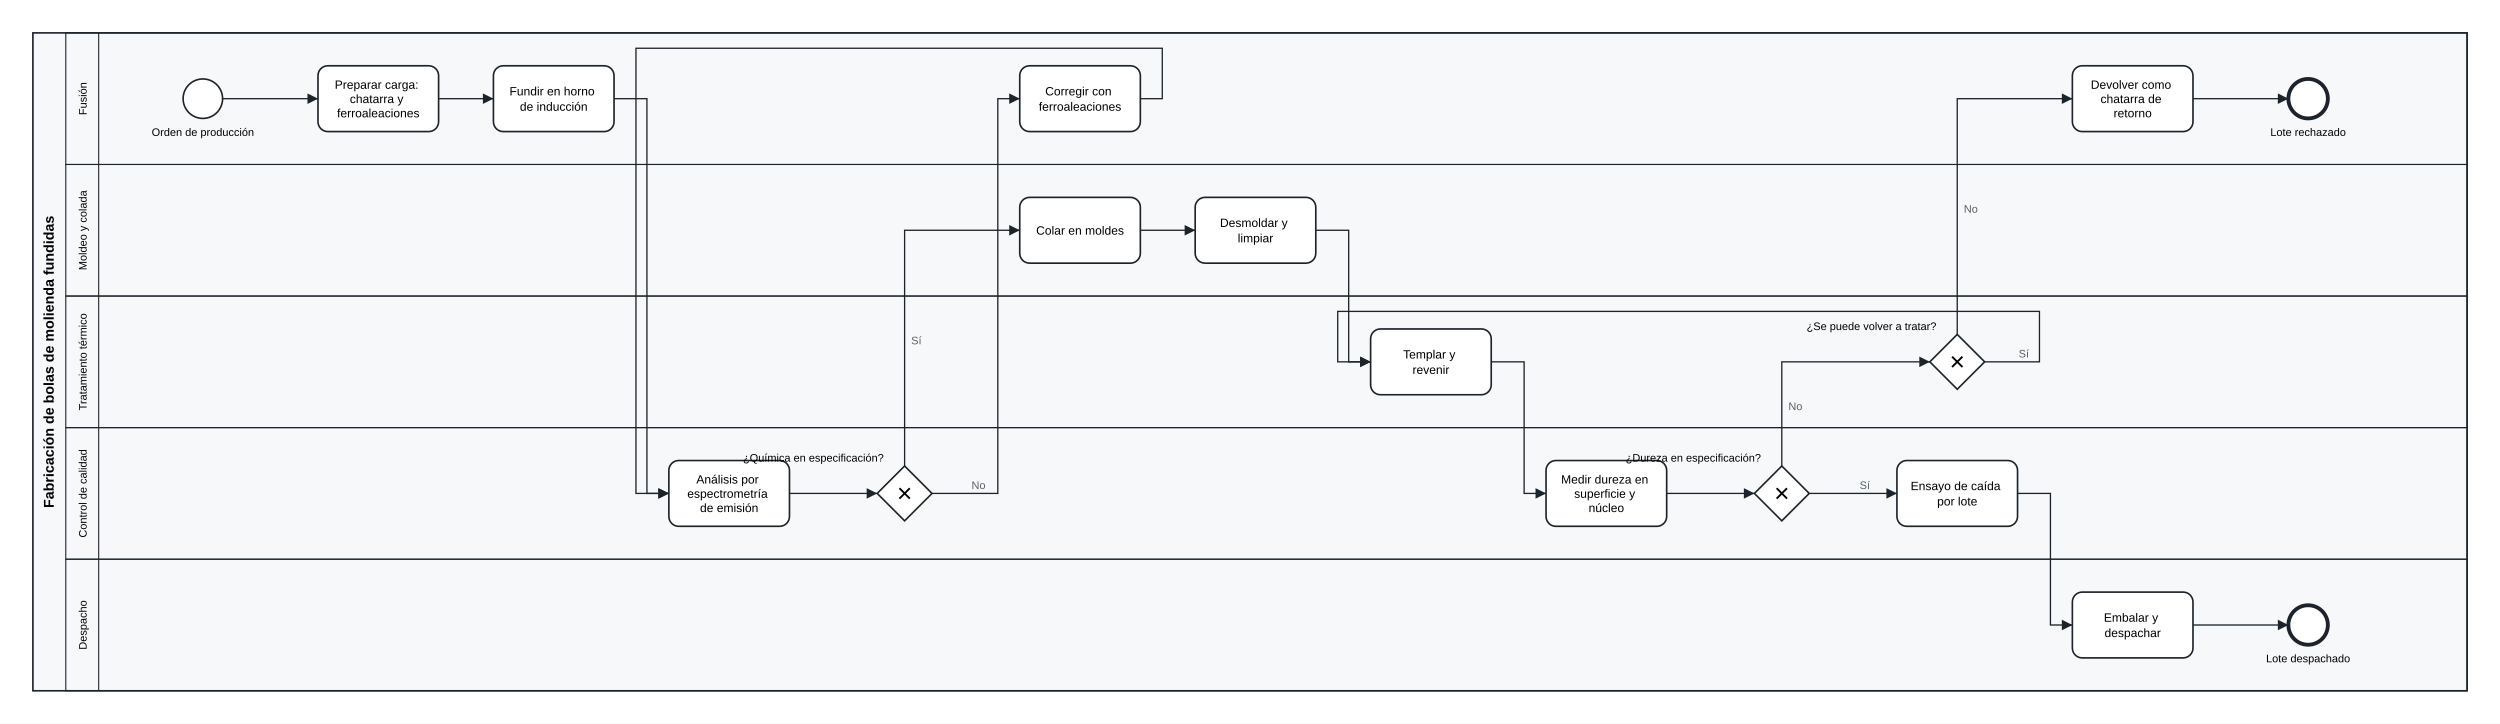
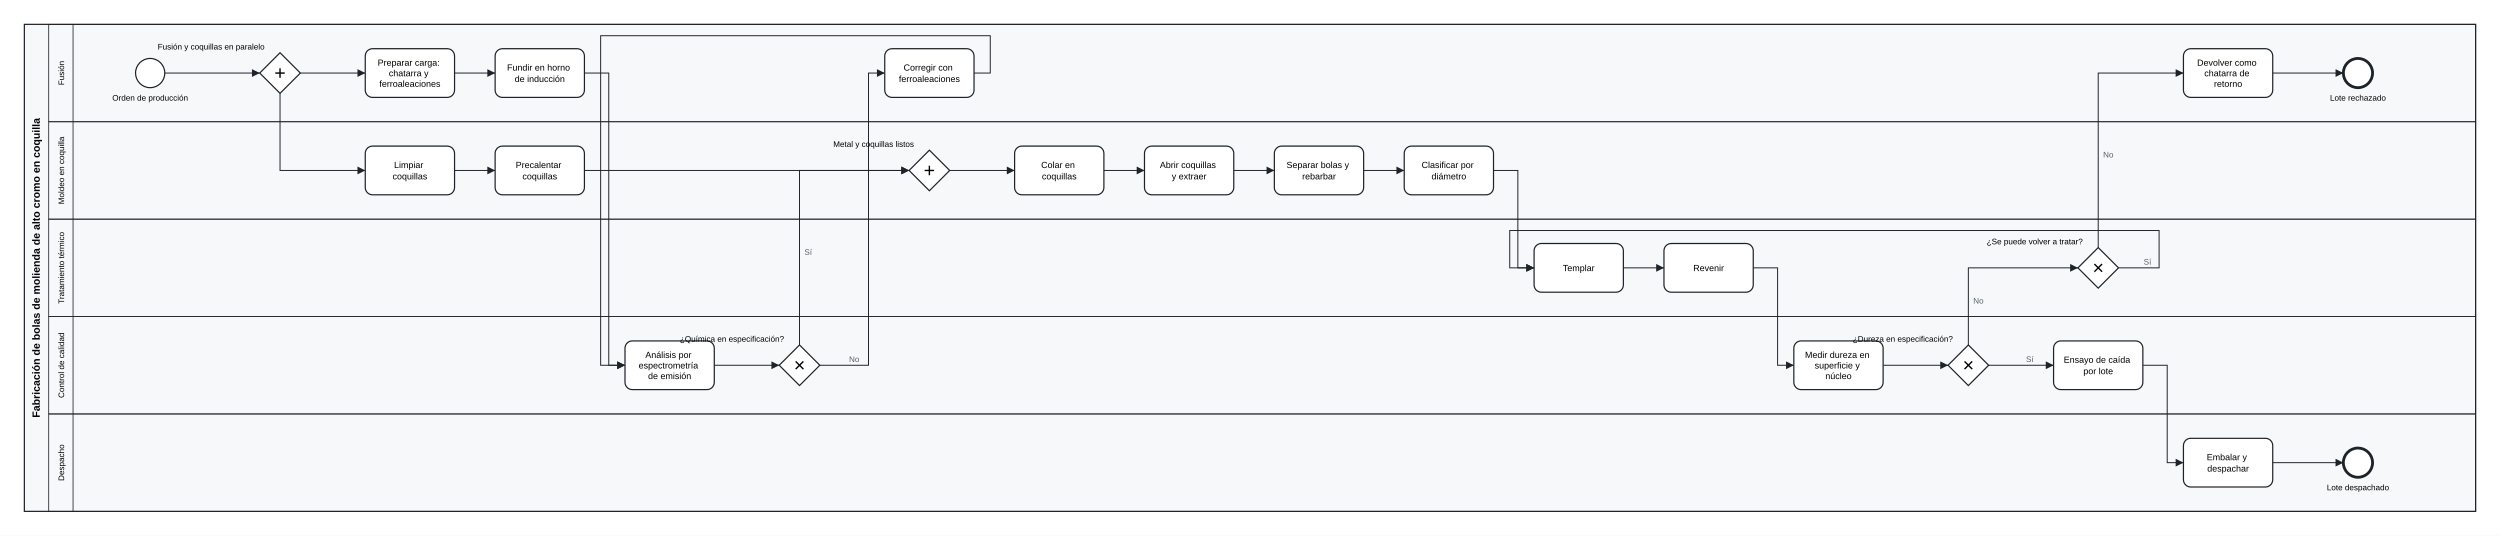
- <svg xmlns="http://www.w3.org/2000/svg" viewBox="0 0 2280 660" width="2280" height="660" font-family="Segoe UI, Arial, sans-serif">
+ <svg xmlns="http://www.w3.org/2000/svg" viewBox="0 0 3080 660" width="3080" height="660" font-family="Segoe UI, Arial, sans-serif">
  <defs>
    <marker id="punta" viewBox="0 0 10 10" refX="10" refY="5" markerWidth="8" markerHeight="8" orient="auto">
      <path d="M0,0 L10,5 L0,10 z" fill="#1d232a" />
    </marker>
  </defs>
  <rect width="100%" height="100%" fill="#ffffff" />
-   <rect x="30.0" y="30.0" width="2220.0" height="600.0" fill="#f7f8fa" stroke="#1d232a" stroke-width="1.5" />
-   <text transform="translate(49.0,330.0) rotate(-90)" font-size="13" font-weight="600" text-anchor="middle">Fabricación de bolas de molienda fundidas</text>
-   <rect x="60.0" y="30.0" width="2190.0" height="120.0" fill="none" stroke="#1d232a" />
+   <rect x="30.0" y="30.0" width="3020.0" height="600.0" fill="#f7f8fa" stroke="#1d232a" stroke-width="1.5" />
+   <text transform="translate(49.0,330.0) rotate(-90)" font-size="13" font-weight="600" text-anchor="middle">Fabricación de bolas de molienda de alto cromo en coquilla</text>
+   <rect x="60.0" y="30.0" width="2990.0" height="120.0" fill="none" stroke="#1d232a" />
  <line x1="90.0" y1="30.0" x2="90.0" y2="150.0" stroke="#1d232a" />
  <text transform="translate(79.0,90.0) rotate(-90)" font-size="10" text-anchor="middle">Fusión</text>
-   <rect x="60.0" y="150.0" width="2190.0" height="120.0" fill="none" stroke="#1d232a" />
+   <rect x="60.0" y="150.0" width="2990.0" height="120.0" fill="none" stroke="#1d232a" />
  <line x1="90.0" y1="150.0" x2="90.0" y2="270.0" stroke="#1d232a" />
-   <text transform="translate(79.0,210.0) rotate(-90)" font-size="10" text-anchor="middle">Moldeo y colada</text>
-   <rect x="60.0" y="270.0" width="2190.0" height="120.0" fill="none" stroke="#1d232a" />
+   <text transform="translate(79.0,210.0) rotate(-90)" font-size="10" text-anchor="middle">Moldeo en coquilla</text>
+   <rect x="60.0" y="270.0" width="2990.0" height="120.0" fill="none" stroke="#1d232a" />
  <line x1="90.0" y1="270.0" x2="90.0" y2="390.0" stroke="#1d232a" />
  <text transform="translate(79.0,330.0) rotate(-90)" font-size="10" text-anchor="middle">Tratamiento térmico</text>
-   <rect x="60.0" y="390.0" width="2190.0" height="120.0" fill="none" stroke="#1d232a" />
+   <rect x="60.0" y="390.0" width="2990.0" height="120.0" fill="none" stroke="#1d232a" />
  <line x1="90.0" y1="390.0" x2="90.0" y2="510.0" stroke="#1d232a" />
  <text transform="translate(79.0,450.0) rotate(-90)" font-size="10" text-anchor="middle">Control de calidad</text>
-   <rect x="60.0" y="510.0" width="2190.0" height="120.0" fill="none" stroke="#1d232a" />
+   <rect x="60.0" y="510.0" width="2990.0" height="120.0" fill="none" stroke="#1d232a" />
  <line x1="90.0" y1="510.0" x2="90.0" y2="630.0" stroke="#1d232a" />
  <text transform="translate(79.0,570.0) rotate(-90)" font-size="10" text-anchor="middle">Despacho</text>
-   <polyline points="203,90 290,90" fill="none" stroke="#1d232a" stroke-width="1.2" marker-end="url(#punta)" />
-   <polyline points="400,90 450,90" fill="none" stroke="#1d232a" stroke-width="1.2" marker-end="url(#punta)" />
-   <polyline points="560,90 590,90 590,450 610,450" fill="none" stroke="#1d232a" stroke-width="1.2" marker-end="url(#punta)" />
-   <polyline points="720,450 800,450" fill="none" stroke="#1d232a" stroke-width="1.2" marker-end="url(#punta)" />
-   <polyline points="850,450 910,450 910,90 930,90" fill="none" stroke="#1d232a" stroke-width="1.2" marker-end="url(#punta)" />
-   <text x="886" y="446" font-size="10" fill="#55606b">No</text>
-   <polyline points="1040,90 1060,90 1060,44 580,44 580,450 610,450" fill="none" stroke="#1d232a" stroke-width="1.2" marker-end="url(#punta)" />
-   <polyline points="825,425 825,210 930,210" fill="none" stroke="#1d232a" stroke-width="1.2" marker-end="url(#punta)" />
-   <text x="831" y="314" font-size="10" fill="#55606b">Sí</text>
-   <polyline points="1040,210 1090,210" fill="none" stroke="#1d232a" stroke-width="1.2" marker-end="url(#punta)" />
-   <polyline points="1200,210 1230,210 1230,330 1250,330" fill="none" stroke="#1d232a" stroke-width="1.2" marker-end="url(#punta)" />
-   <polyline points="1360,330 1390,330 1390,450 1410,450" fill="none" stroke="#1d232a" stroke-width="1.2" marker-end="url(#punta)" />
-   <polyline points="1520,450 1600,450" fill="none" stroke="#1d232a" stroke-width="1.2" marker-end="url(#punta)" />
-   <polyline points="1650,450 1730,450" fill="none" stroke="#1d232a" stroke-width="1.2" marker-end="url(#punta)" />
-   <text x="1696" y="446" font-size="10" fill="#55606b">Sí</text>
-   <polyline points="1625,425 1625,330 1760,330" fill="none" stroke="#1d232a" stroke-width="1.2" marker-end="url(#punta)" />
-   <text x="1631" y="374" font-size="10" fill="#55606b">No</text>
-   <polyline points="1810,330 1860,330 1860,284 1220,284 1220,330 1250,330" fill="none" stroke="#1d232a" stroke-width="1.2" marker-end="url(#punta)" />
-   <text x="1841" y="326" font-size="10" fill="#55606b">Sí</text>
-   <polyline points="1785,305 1785,90 1890,90" fill="none" stroke="#1d232a" stroke-width="1.2" marker-end="url(#punta)" />
-   <text x="1791" y="194" font-size="10" fill="#55606b">No</text>
-   <polyline points="2000,90 2087,90" fill="none" stroke="#1d232a" stroke-width="1.2" marker-end="url(#punta)" />
-   <polyline points="1840,450 1870,450 1870,570 1890,570" fill="none" stroke="#1d232a" stroke-width="1.2" marker-end="url(#punta)" />
-   <polyline points="2000,570 2087,570" fill="none" stroke="#1d232a" stroke-width="1.2" marker-end="url(#punta)" />
+   <polyline points="203,90 320,90" fill="none" stroke="#1d232a" stroke-width="1.2" marker-end="url(#punta)" />
+   <polyline points="370,90 450,90" fill="none" stroke="#1d232a" stroke-width="1.2" marker-end="url(#punta)" />
+   <polyline points="345,115 345,210 450,210" fill="none" stroke="#1d232a" stroke-width="1.2" marker-end="url(#punta)" />
+   <polyline points="560,90 610,90" fill="none" stroke="#1d232a" stroke-width="1.2" marker-end="url(#punta)" />
+   <polyline points="720,90 750,90 750,450 770,450" fill="none" stroke="#1d232a" stroke-width="1.2" marker-end="url(#punta)" />
+   <polyline points="880,450 960,450" fill="none" stroke="#1d232a" stroke-width="1.2" marker-end="url(#punta)" />
+   <polyline points="1010,450 1070,450 1070,90 1090,90" fill="none" stroke="#1d232a" stroke-width="1.2" marker-end="url(#punta)" />
+   <text x="1046" y="446" font-size="10" fill="#55606b">No</text>
+   <polyline points="1200,90 1220,90 1220,44 740,44 740,450 770,450" fill="none" stroke="#1d232a" stroke-width="1.2" marker-end="url(#punta)" />
+   <polyline points="985,425 985,210 1120,210" fill="none" stroke="#1d232a" stroke-width="1.2" marker-end="url(#punta)" />
+   <text x="991" y="314" font-size="10" fill="#55606b">Sí</text>
+   <polyline points="560,210 610,210" fill="none" stroke="#1d232a" stroke-width="1.2" marker-end="url(#punta)" />
+   <polyline points="720,210 1120,210" fill="none" stroke="#1d232a" stroke-width="1.2" marker-end="url(#punta)" />
+   <polyline points="1170,210 1250,210" fill="none" stroke="#1d232a" stroke-width="1.2" marker-end="url(#punta)" />
+   <polyline points="1360,210 1410,210" fill="none" stroke="#1d232a" stroke-width="1.2" marker-end="url(#punta)" />
+   <polyline points="1520,210 1570,210" fill="none" stroke="#1d232a" stroke-width="1.2" marker-end="url(#punta)" />
+   <polyline points="1680,210 1730,210" fill="none" stroke="#1d232a" stroke-width="1.2" marker-end="url(#punta)" />
+   <polyline points="1840,210 1870,210 1870,330 1890,330" fill="none" stroke="#1d232a" stroke-width="1.2" marker-end="url(#punta)" />
+   <polyline points="2000,330 2050,330" fill="none" stroke="#1d232a" stroke-width="1.2" marker-end="url(#punta)" />
+   <polyline points="2160,330 2190,330 2190,450 2210,450" fill="none" stroke="#1d232a" stroke-width="1.2" marker-end="url(#punta)" />
+   <polyline points="2320,450 2400,450" fill="none" stroke="#1d232a" stroke-width="1.2" marker-end="url(#punta)" />
+   <polyline points="2450,450 2530,450" fill="none" stroke="#1d232a" stroke-width="1.2" marker-end="url(#punta)" />
+   <text x="2496" y="446" font-size="10" fill="#55606b">Sí</text>
+   <polyline points="2425,425 2425,330 2560,330" fill="none" stroke="#1d232a" stroke-width="1.2" marker-end="url(#punta)" />
+   <text x="2431" y="374" font-size="10" fill="#55606b">No</text>
+   <polyline points="2610,330 2660,330 2660,284 1860,284 1860,330 1890,330" fill="none" stroke="#1d232a" stroke-width="1.2" marker-end="url(#punta)" />
+   <text x="2641" y="326" font-size="10" fill="#55606b">Sí</text>
+   <polyline points="2585,305 2585,90 2690,90" fill="none" stroke="#1d232a" stroke-width="1.2" marker-end="url(#punta)" />
+   <text x="2591" y="194" font-size="10" fill="#55606b">No</text>
+   <polyline points="2800,90 2887,90" fill="none" stroke="#1d232a" stroke-width="1.2" marker-end="url(#punta)" />
+   <polyline points="2640,450 2670,450 2670,570 2690,570" fill="none" stroke="#1d232a" stroke-width="1.2" marker-end="url(#punta)" />
+   <polyline points="2800,570 2887,570" fill="none" stroke="#1d232a" stroke-width="1.2" marker-end="url(#punta)" />
  <circle cx="185.0" cy="90.0" r="18.0" fill="#ffffff" stroke="#1d232a" stroke-width="1.5" />
  <text font-size="10" text-anchor="middle">
    <tspan x="185" y="124">Orden de producción</tspan>
  </text>
-   <rect x="290.0" y="60.0" width="110.0" height="60.0" rx="9" fill="#ffffff" stroke="#1d232a" stroke-width="1.5" />
-   <text font-size="11" text-anchor="middle">
-     <tspan x="345" y="81">Preparar carga:</tspan>
-     <tspan x="345" y="94">chatarra y</tspan>
-     <tspan x="345" y="107">ferroaleaciones</tspan>
+   <polygon points="345.0,65.0 370.0,90.0 345.0,115.0 320.0,90.0" fill="#ffffff" stroke="#1d232a" stroke-width="1.5" />
+   <text x="345.0" y="98.0" font-size="24" text-anchor="middle">+</text>
+   <text font-size="10" text-anchor="end">
+     <tspan x="326" y="61">Fusión y coquillas en paralelo</tspan>
  </text>
  <rect x="450.0" y="60.0" width="110.0" height="60.0" rx="9" fill="#ffffff" stroke="#1d232a" stroke-width="1.5" />
  <text font-size="11" text-anchor="middle">
-     <tspan x="505" y="87">Fundir en horno</tspan>
-     <tspan x="505" y="101">de inducción</tspan>
+     <tspan x="505" y="81">Preparar carga:</tspan>
+     <tspan x="505" y="94">chatarra y</tspan>
+     <tspan x="505" y="107">ferroaleaciones</tspan>
  </text>
-   <rect x="610.0" y="420.0" width="110.0" height="60.0" rx="9" fill="#ffffff" stroke="#1d232a" stroke-width="1.5" />
+   <rect x="610.0" y="60.0" width="110.0" height="60.0" rx="9" fill="#ffffff" stroke="#1d232a" stroke-width="1.5" />
  <text font-size="11" text-anchor="middle">
-     <tspan x="665" y="441">Análisis por</tspan>
-     <tspan x="665" y="454">espectrometría</tspan>
-     <tspan x="665" y="467">de emisión</tspan>
+     <tspan x="665" y="87">Fundir en horno</tspan>
+     <tspan x="665" y="101">de inducción</tspan>
  </text>
-   <polygon points="825.0,425.0 850.0,450.0 825.0,475.0 800.0,450.0" fill="#ffffff" stroke="#1d232a" stroke-width="1.5" />
-   <text x="825.0" y="458.0" font-size="24" text-anchor="middle">×</text>
+   <rect x="770.0" y="420.0" width="110.0" height="60.0" rx="9" fill="#ffffff" stroke="#1d232a" stroke-width="1.5" />
+   <text font-size="11" text-anchor="middle">
+     <tspan x="825" y="441">Análisis por</tspan>
+     <tspan x="825" y="454">espectrometría</tspan>
+     <tspan x="825" y="467">de emisión</tspan>
+   </text>
+   <polygon points="985.0,425.0 1010.0,450.0 985.0,475.0 960.0,450.0" fill="#ffffff" stroke="#1d232a" stroke-width="1.5" />
+   <text x="985.0" y="458.0" font-size="24" text-anchor="middle">×</text>
  <text font-size="10" text-anchor="end">
-     <tspan x="806" y="421">¿Química en especificación?</tspan>
+     <tspan x="966" y="421">¿Química en especificación?</tspan>
  </text>
-   <rect x="930.0" y="60.0" width="110.0" height="60.0" rx="9" fill="#ffffff" stroke="#1d232a" stroke-width="1.5" />
+   <rect x="1090.0" y="60.0" width="110.0" height="60.0" rx="9" fill="#ffffff" stroke="#1d232a" stroke-width="1.5" />
  <text font-size="11" text-anchor="middle">
-     <tspan x="985" y="87">Corregir con</tspan>
-     <tspan x="985" y="101">ferroaleaciones</tspan>
+     <tspan x="1145" y="87">Corregir con</tspan>
+     <tspan x="1145" y="101">ferroaleaciones</tspan>
  </text>
-   <rect x="930.0" y="180.0" width="110.0" height="60.0" rx="9" fill="#ffffff" stroke="#1d232a" stroke-width="1.5" />
+   <rect x="450.0" y="180.0" width="110.0" height="60.0" rx="9" fill="#ffffff" stroke="#1d232a" stroke-width="1.5" />
  <text font-size="11" text-anchor="middle">
-     <tspan x="985" y="214">Colar en moldes</tspan>
+     <tspan x="505" y="207">Limpiar</tspan>
+     <tspan x="505" y="221">coquillas</tspan>
  </text>
-   <rect x="1090.0" y="180.0" width="110.0" height="60.0" rx="9" fill="#ffffff" stroke="#1d232a" stroke-width="1.5" />
+   <rect x="610.0" y="180.0" width="110.0" height="60.0" rx="9" fill="#ffffff" stroke="#1d232a" stroke-width="1.5" />
  <text font-size="11" text-anchor="middle">
-     <tspan x="1145" y="207">Desmoldar y</tspan>
-     <tspan x="1145" y="221">limpiar</tspan>
+     <tspan x="665" y="207">Precalentar</tspan>
+     <tspan x="665" y="221">coquillas</tspan>
  </text>
-   <rect x="1250.0" y="300.0" width="110.0" height="60.0" rx="9" fill="#ffffff" stroke="#1d232a" stroke-width="1.5" />
+   <polygon points="1145.0,185.0 1170.0,210.0 1145.0,235.0 1120.0,210.0" fill="#ffffff" stroke="#1d232a" stroke-width="1.5" />
+   <text x="1145.0" y="218.0" font-size="24" text-anchor="middle">+</text>
+   <text font-size="10" text-anchor="end">
+     <tspan x="1126" y="181">Metal y coquillas listos</tspan>
+   </text>
+   <rect x="1250.0" y="180.0" width="110.0" height="60.0" rx="9" fill="#ffffff" stroke="#1d232a" stroke-width="1.5" />
  <text font-size="11" text-anchor="middle">
-     <tspan x="1305" y="327">Templar y</tspan>
-     <tspan x="1305" y="341">revenir</tspan>
+     <tspan x="1305" y="207">Colar en</tspan>
+     <tspan x="1305" y="221">coquillas</tspan>
  </text>
-   <rect x="1410.0" y="420.0" width="110.0" height="60.0" rx="9" fill="#ffffff" stroke="#1d232a" stroke-width="1.5" />
+   <rect x="1410.0" y="180.0" width="110.0" height="60.0" rx="9" fill="#ffffff" stroke="#1d232a" stroke-width="1.5" />
  <text font-size="11" text-anchor="middle">
-     <tspan x="1465" y="441">Medir dureza en</tspan>
-     <tspan x="1465" y="454">superficie y</tspan>
-     <tspan x="1465" y="467">núcleo</tspan>
+     <tspan x="1465" y="207">Abrir coquillas</tspan>
+     <tspan x="1465" y="221">y extraer</tspan>
  </text>
-   <polygon points="1625.0,425.0 1650.0,450.0 1625.0,475.0 1600.0,450.0" fill="#ffffff" stroke="#1d232a" stroke-width="1.5" />
-   <text x="1625.0" y="458.0" font-size="24" text-anchor="middle">×</text>
+   <rect x="1570.0" y="180.0" width="110.0" height="60.0" rx="9" fill="#ffffff" stroke="#1d232a" stroke-width="1.5" />
+   <text font-size="11" text-anchor="middle">
+     <tspan x="1625" y="207">Separar bolas y</tspan>
+     <tspan x="1625" y="221">rebarbar</tspan>
+   </text>
+   <rect x="1730.0" y="180.0" width="110.0" height="60.0" rx="9" fill="#ffffff" stroke="#1d232a" stroke-width="1.5" />
+   <text font-size="11" text-anchor="middle">
+     <tspan x="1785" y="207">Clasificar por</tspan>
+     <tspan x="1785" y="221">diámetro</tspan>
+   </text>
+   <rect x="1890.0" y="300.0" width="110.0" height="60.0" rx="9" fill="#ffffff" stroke="#1d232a" stroke-width="1.5" />
+   <text font-size="11" text-anchor="middle">
+     <tspan x="1945" y="334">Templar</tspan>
+   </text>
+   <rect x="2050.0" y="300.0" width="110.0" height="60.0" rx="9" fill="#ffffff" stroke="#1d232a" stroke-width="1.5" />
+   <text font-size="11" text-anchor="middle">
+     <tspan x="2105" y="334">Revenir</tspan>
+   </text>
+   <rect x="2210.0" y="420.0" width="110.0" height="60.0" rx="9" fill="#ffffff" stroke="#1d232a" stroke-width="1.5" />
+   <text font-size="11" text-anchor="middle">
+     <tspan x="2265" y="441">Medir dureza en</tspan>
+     <tspan x="2265" y="454">superficie y</tspan>
+     <tspan x="2265" y="467">núcleo</tspan>
+   </text>
+   <polygon points="2425.0,425.0 2450.0,450.0 2425.0,475.0 2400.0,450.0" fill="#ffffff" stroke="#1d232a" stroke-width="1.5" />
+   <text x="2425.0" y="458.0" font-size="24" text-anchor="middle">×</text>
  <text font-size="10" text-anchor="end">
-     <tspan x="1606" y="421">¿Dureza en especificación?</tspan>
+     <tspan x="2406" y="421">¿Dureza en especificación?</tspan>
  </text>
-   <polygon points="1785.0,305.0 1810.0,330.0 1785.0,355.0 1760.0,330.0" fill="#ffffff" stroke="#1d232a" stroke-width="1.5" />
-   <text x="1785.0" y="338.0" font-size="24" text-anchor="middle">×</text>
+   <polygon points="2585.0,305.0 2610.0,330.0 2585.0,355.0 2560.0,330.0" fill="#ffffff" stroke="#1d232a" stroke-width="1.5" />
+   <text x="2585.0" y="338.0" font-size="24" text-anchor="middle">×</text>
  <text font-size="10" text-anchor="end">
-     <tspan x="1766" y="301">¿Se puede volver a tratar?</tspan>
+     <tspan x="2566" y="301">¿Se puede volver a tratar?</tspan>
  </text>
-   <rect x="1890.0" y="60.0" width="110.0" height="60.0" rx="9" fill="#ffffff" stroke="#1d232a" stroke-width="1.5" />
+   <rect x="2690.0" y="60.0" width="110.0" height="60.0" rx="9" fill="#ffffff" stroke="#1d232a" stroke-width="1.5" />
  <text font-size="11" text-anchor="middle">
-     <tspan x="1945" y="81">Devolver como</tspan>
-     <tspan x="1945" y="94">chatarra de</tspan>
-     <tspan x="1945" y="107">retorno</tspan>
+     <tspan x="2745" y="81">Devolver como</tspan>
+     <tspan x="2745" y="94">chatarra de</tspan>
+     <tspan x="2745" y="107">retorno</tspan>
  </text>
-   <circle cx="2105.0" cy="90.0" r="18.0" fill="#ffffff" stroke="#1d232a" stroke-width="3.5" />
+   <circle cx="2905.0" cy="90.0" r="18.0" fill="#ffffff" stroke="#1d232a" stroke-width="3.5" />
  <text font-size="10" text-anchor="middle">
-     <tspan x="2105" y="124">Lote rechazado</tspan>
+     <tspan x="2905" y="124">Lote rechazado</tspan>
  </text>
-   <rect x="1730.0" y="420.0" width="110.0" height="60.0" rx="9" fill="#ffffff" stroke="#1d232a" stroke-width="1.5" />
+   <rect x="2530.0" y="420.0" width="110.0" height="60.0" rx="9" fill="#ffffff" stroke="#1d232a" stroke-width="1.5" />
  <text font-size="11" text-anchor="middle">
-     <tspan x="1785" y="447">Ensayo de caída</tspan>
-     <tspan x="1785" y="461">por lote</tspan>
+     <tspan x="2585" y="447">Ensayo de caída</tspan>
+     <tspan x="2585" y="461">por lote</tspan>
  </text>
-   <rect x="1890.0" y="540.0" width="110.0" height="60.0" rx="9" fill="#ffffff" stroke="#1d232a" stroke-width="1.5" />
+   <rect x="2690.0" y="540.0" width="110.0" height="60.0" rx="9" fill="#ffffff" stroke="#1d232a" stroke-width="1.5" />
  <text font-size="11" text-anchor="middle">
-     <tspan x="1945" y="567">Embalar y</tspan>
-     <tspan x="1945" y="581">despachar</tspan>
+     <tspan x="2745" y="567">Embalar y</tspan>
+     <tspan x="2745" y="581">despachar</tspan>
  </text>
-   <circle cx="2105.0" cy="570.0" r="18.0" fill="#ffffff" stroke="#1d232a" stroke-width="3.5" />
+   <circle cx="2905.0" cy="570.0" r="18.0" fill="#ffffff" stroke="#1d232a" stroke-width="3.5" />
  <text font-size="10" text-anchor="middle">
-     <tspan x="2105" y="604">Lote despachado</tspan>
+     <tspan x="2905" y="604">Lote despachado</tspan>
  </text>
</svg>
